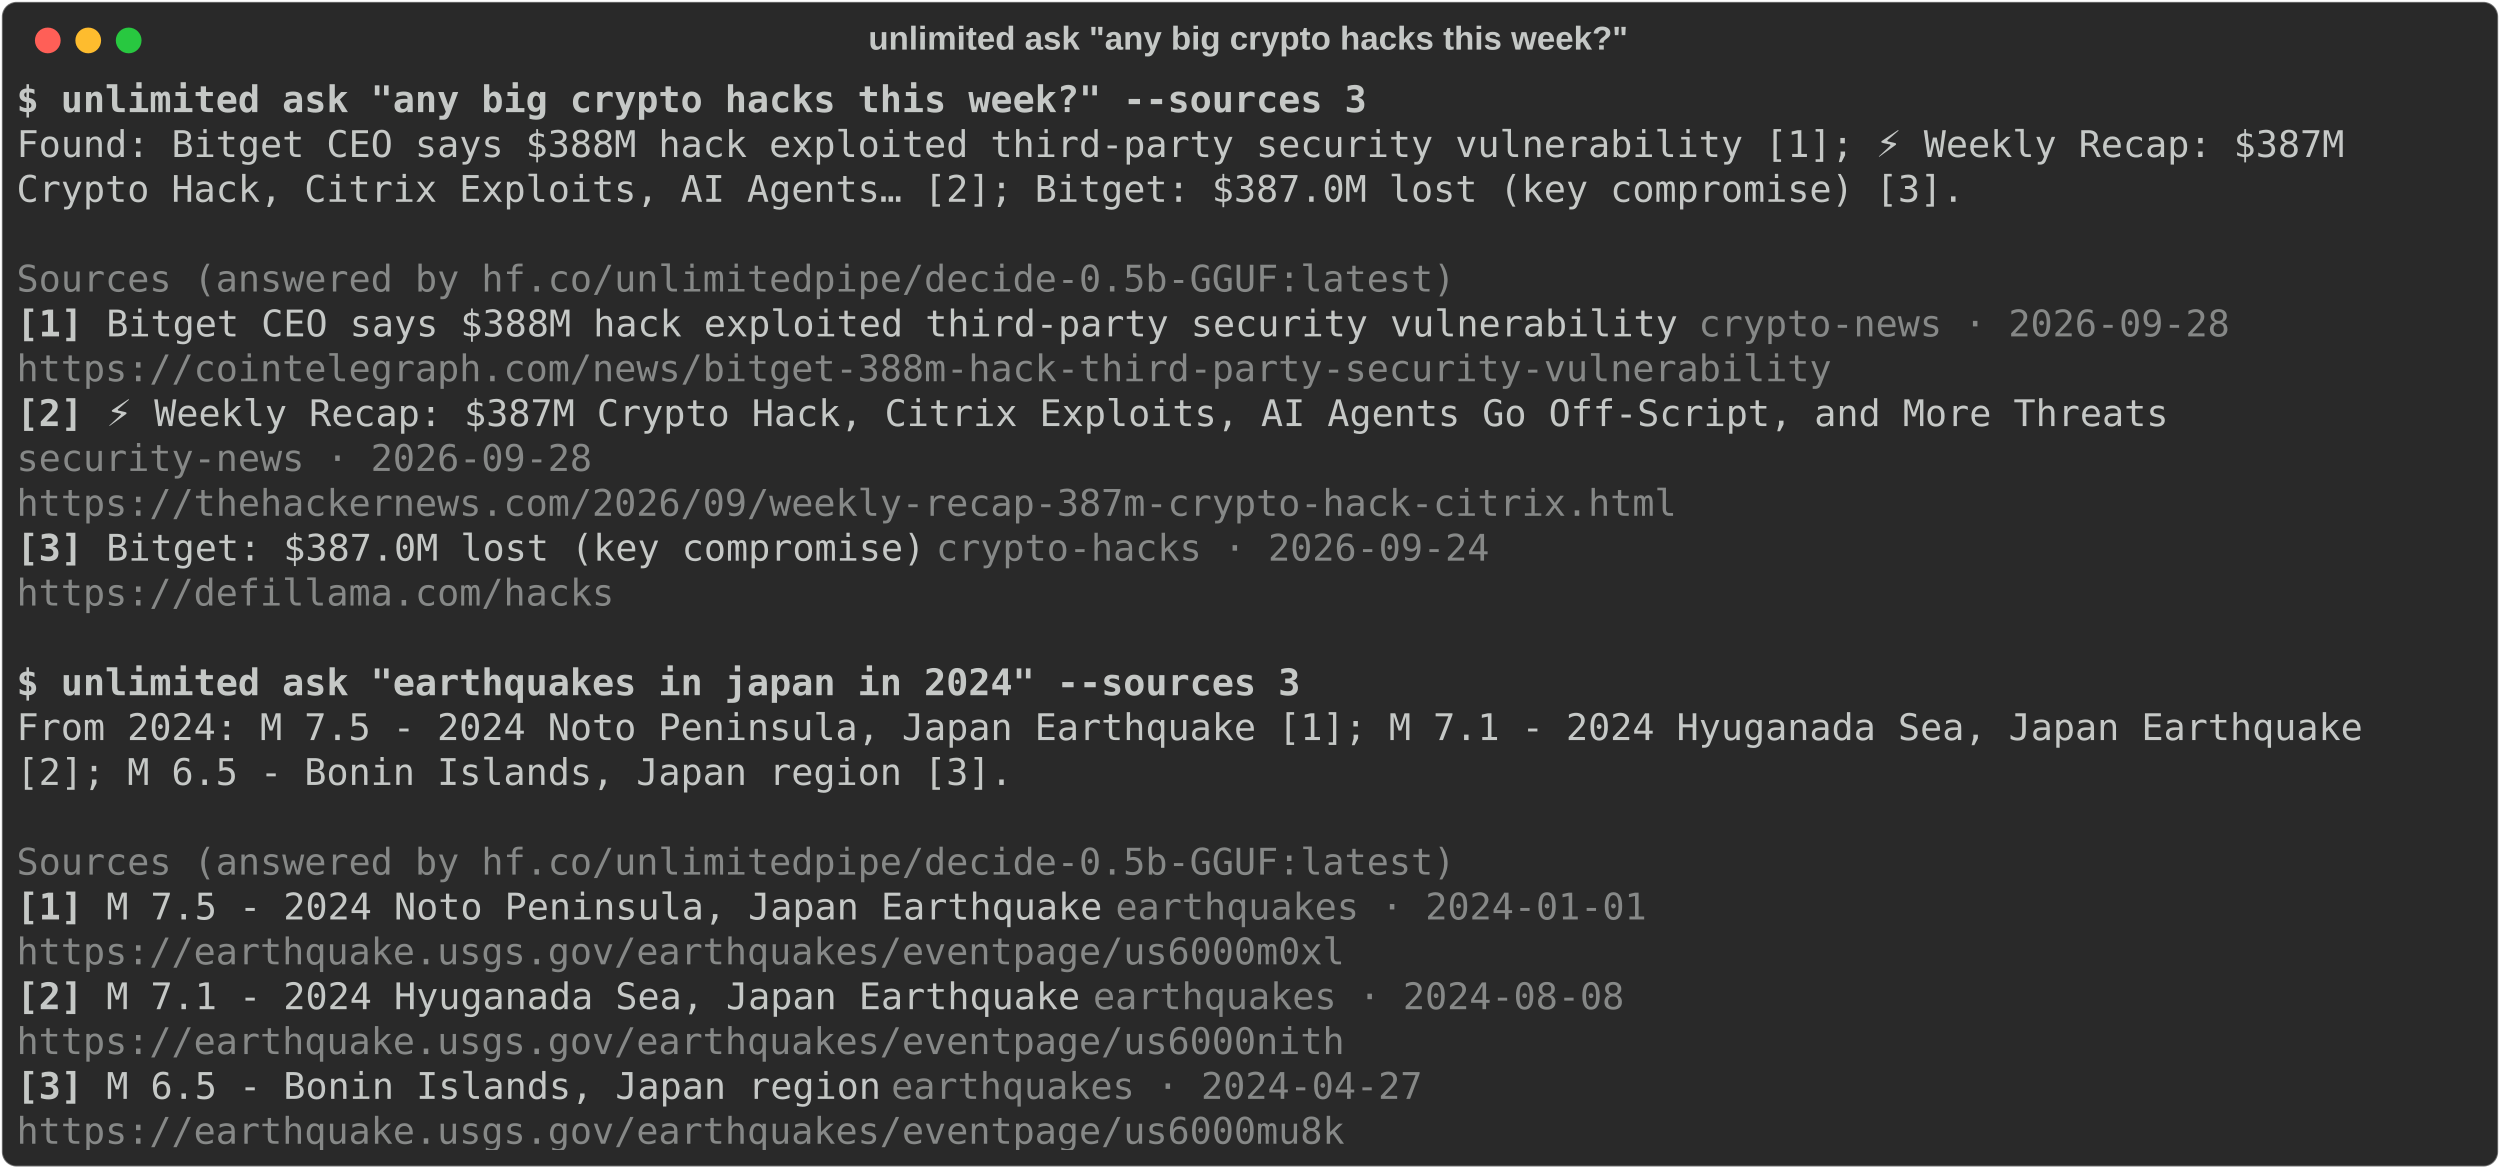
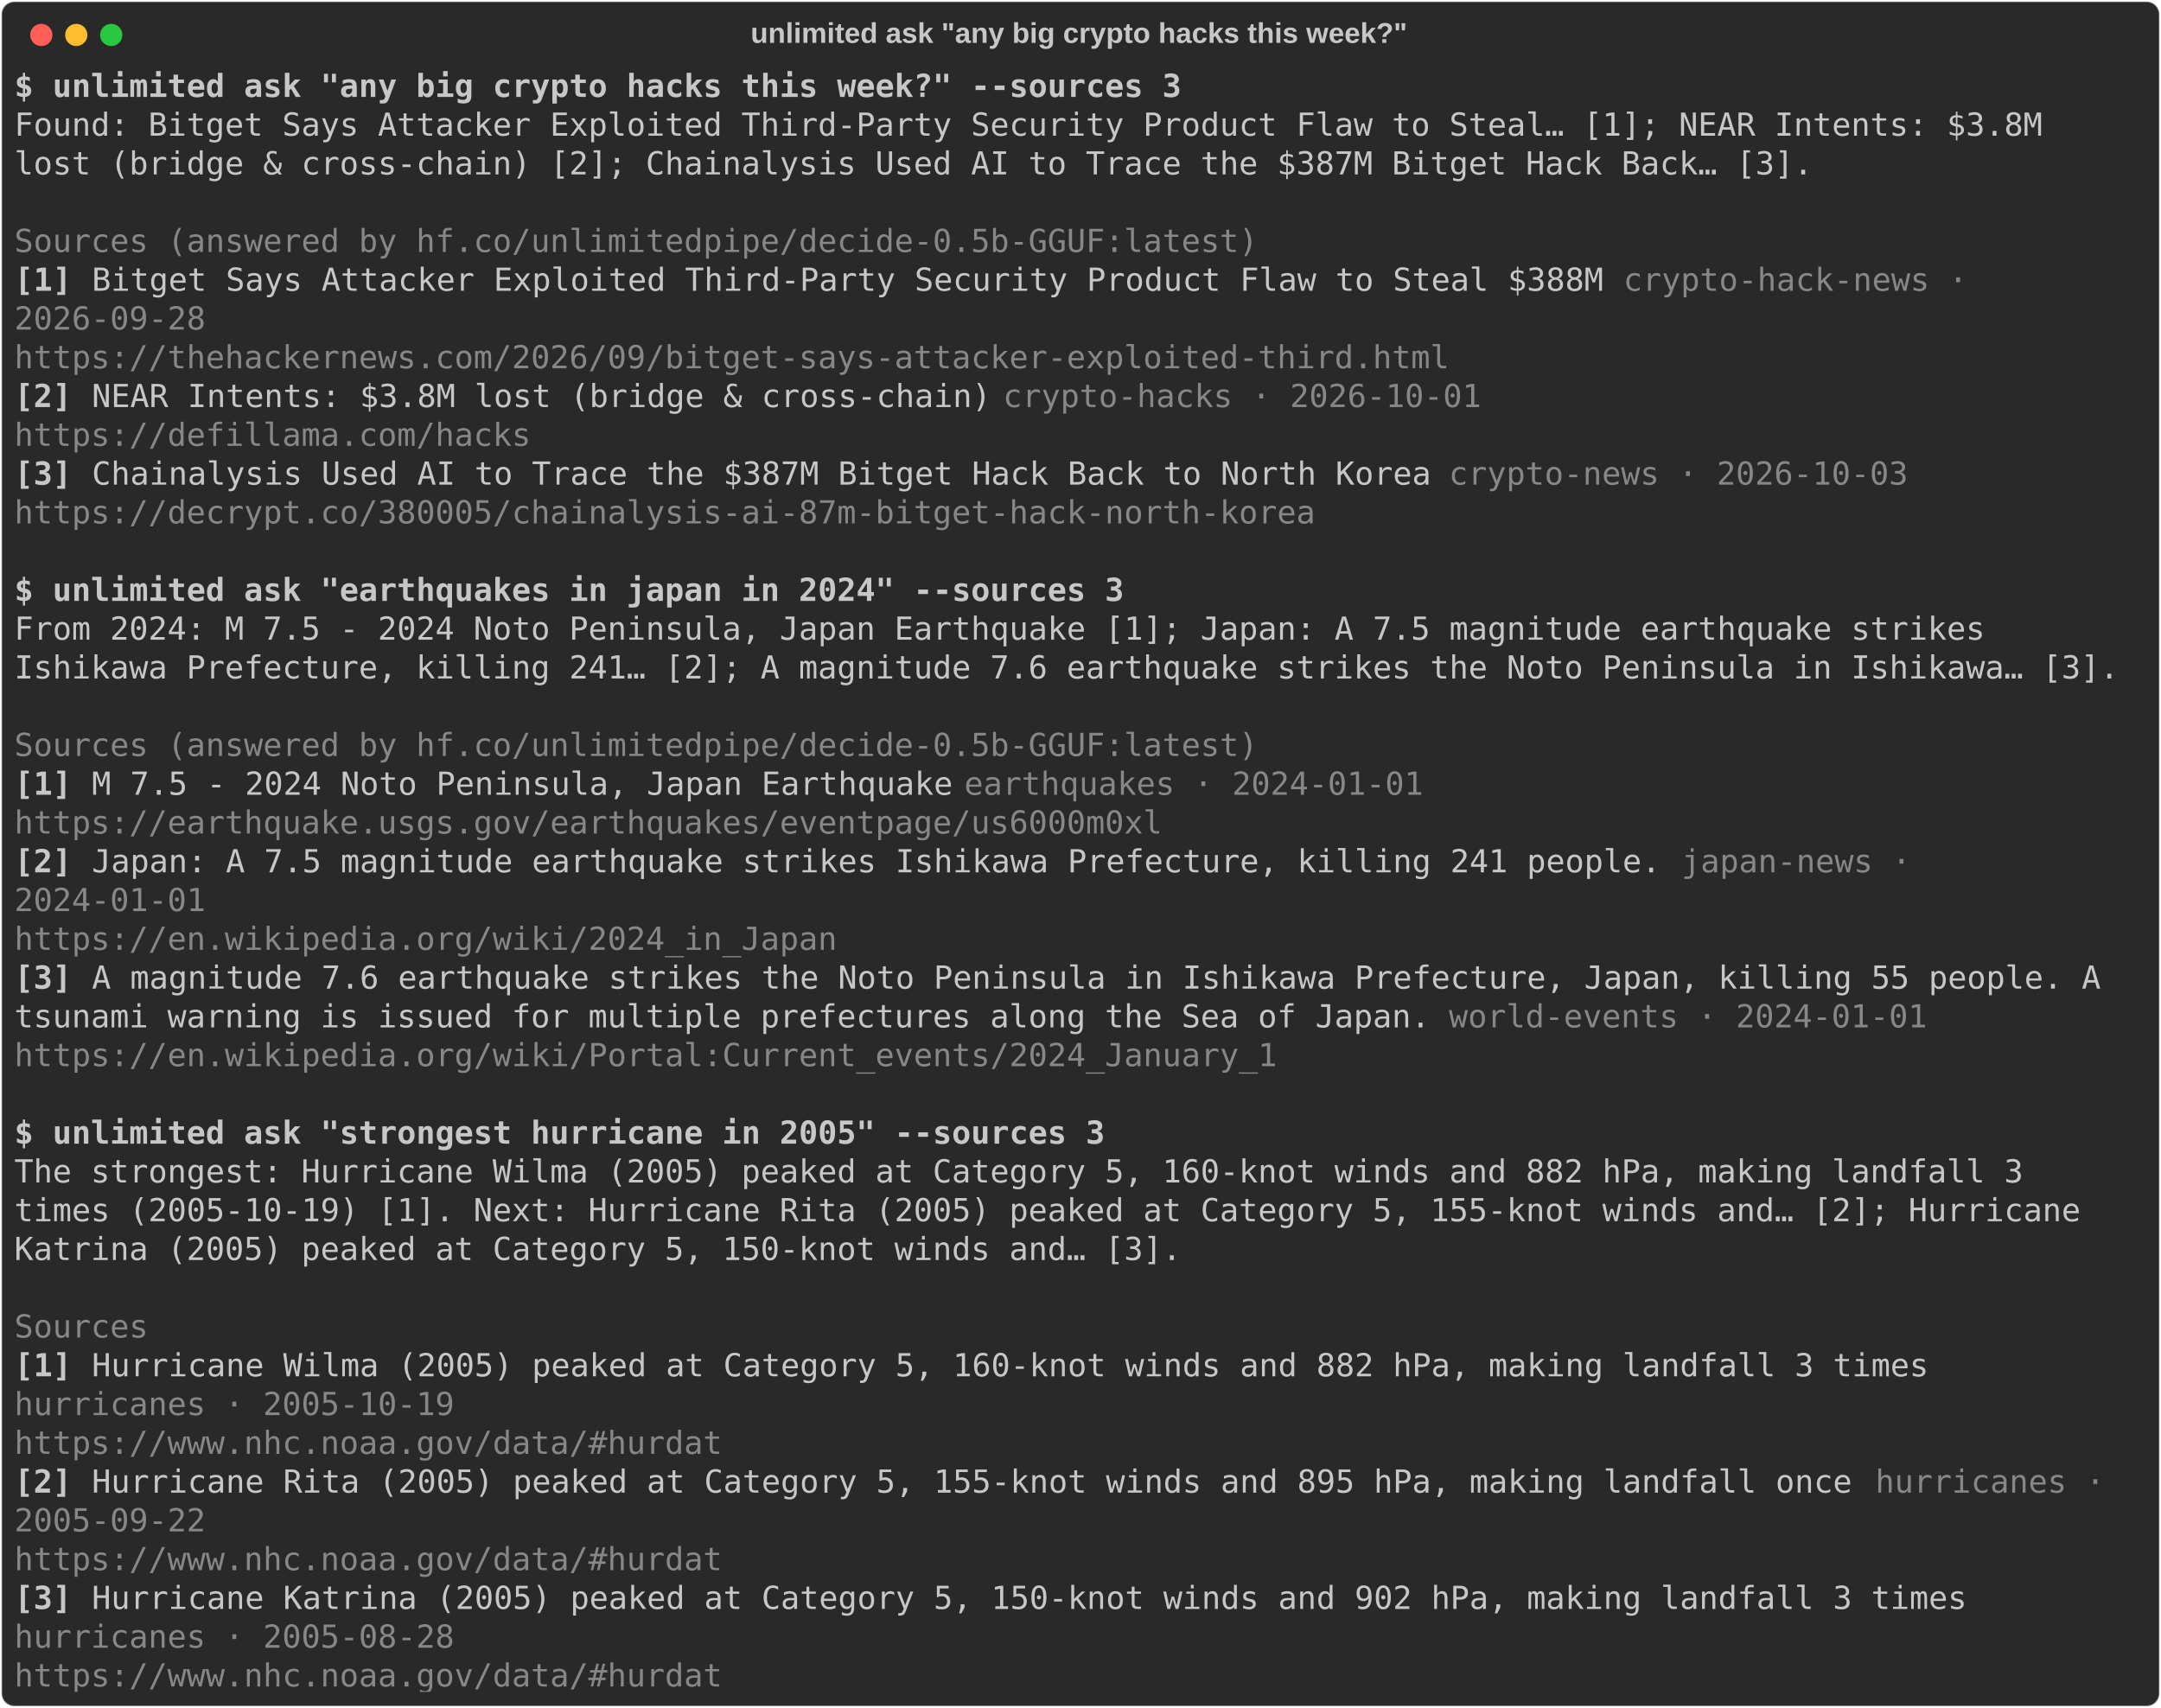
- <svg xmlns="http://www.w3.org/2000/svg" class="rich-terminal" viewBox="0 0 1360 635.6">
+ <svg xmlns="http://www.w3.org/2000/svg" class="rich-terminal" viewBox="0 0 1360 1074.8">
  <style>

    @font-face {
        font-family: "Fira Code";
        src: local("FiraCode-Regular"),
                url("https://cdnjs.cloudflare.com/ajax/libs/firacode/6.2.0/woff2/FiraCode-Regular.woff2") format("woff2"),
                url("https://cdnjs.cloudflare.com/ajax/libs/firacode/6.2.0/woff/FiraCode-Regular.woff") format("woff");
        font-style: normal;
        font-weight: 400;
    }
    @font-face {
        font-family: "Fira Code";
        src: local("FiraCode-Bold"),
                url("https://cdnjs.cloudflare.com/ajax/libs/firacode/6.2.0/woff2/FiraCode-Bold.woff2") format("woff2"),
                url("https://cdnjs.cloudflare.com/ajax/libs/firacode/6.2.0/woff/FiraCode-Bold.woff") format("woff");
        font-style: bold;
        font-weight: 700;
    }

-     .terminal-1763931982-matrix {
+     .terminal-3924086774-matrix {
        font-family: Fira Code, monospace;
        font-size: 20px;
        line-height: 24.4px;
        font-variant-east-asian: full-width;
    }

-     .terminal-1763931982-title {
+     .terminal-3924086774-title {
        font-size: 18px;
        font-weight: bold;
        font-family: arial;
    }

-     .terminal-1763931982-r1 { fill: #c5c8c6;font-weight: bold }
- .terminal-1763931982-r2 { fill: #c5c8c6 }
- .terminal-1763931982-r3 { fill: #868887 }
+     .terminal-3924086774-r1 { fill: #c5c8c6;font-weight: bold }
+ .terminal-3924086774-r2 { fill: #c5c8c6 }
+ .terminal-3924086774-r3 { fill: #868887 }
    </style>
  <defs>
-     <clipPath id="terminal-1763931982-clip-terminal">
-       <rect x="0" y="0" width="1341.0" height="584.6" />
-     </clipPath>
-     <clipPath id="terminal-1763931982-line-0">
+     <clipPath id="terminal-3924086774-clip-terminal">
+       <rect x="0" y="0" width="1341.0" height="1023.8" />
+     </clipPath>
+     <clipPath id="terminal-3924086774-line-0">
      <rect x="0" y="1.5" width="1342" height="24.65" />
    </clipPath>
-     <clipPath id="terminal-1763931982-line-1">
+     <clipPath id="terminal-3924086774-line-1">
      <rect x="0" y="25.9" width="1342" height="24.65" />
    </clipPath>
-     <clipPath id="terminal-1763931982-line-2">
+     <clipPath id="terminal-3924086774-line-2">
      <rect x="0" y="50.3" width="1342" height="24.65" />
    </clipPath>
-     <clipPath id="terminal-1763931982-line-3">
+     <clipPath id="terminal-3924086774-line-3">
      <rect x="0" y="74.7" width="1342" height="24.65" />
    </clipPath>
-     <clipPath id="terminal-1763931982-line-4">
+     <clipPath id="terminal-3924086774-line-4">
      <rect x="0" y="99.1" width="1342" height="24.65" />
    </clipPath>
-     <clipPath id="terminal-1763931982-line-5">
+     <clipPath id="terminal-3924086774-line-5">
      <rect x="0" y="123.5" width="1342" height="24.65" />
    </clipPath>
-     <clipPath id="terminal-1763931982-line-6">
+     <clipPath id="terminal-3924086774-line-6">
      <rect x="0" y="147.9" width="1342" height="24.65" />
    </clipPath>
-     <clipPath id="terminal-1763931982-line-7">
+     <clipPath id="terminal-3924086774-line-7">
      <rect x="0" y="172.3" width="1342" height="24.65" />
    </clipPath>
-     <clipPath id="terminal-1763931982-line-8">
+     <clipPath id="terminal-3924086774-line-8">
      <rect x="0" y="196.7" width="1342" height="24.65" />
    </clipPath>
-     <clipPath id="terminal-1763931982-line-9">
+     <clipPath id="terminal-3924086774-line-9">
      <rect x="0" y="221.1" width="1342" height="24.65" />
    </clipPath>
-     <clipPath id="terminal-1763931982-line-10">
+     <clipPath id="terminal-3924086774-line-10">
      <rect x="0" y="245.5" width="1342" height="24.65" />
    </clipPath>
-     <clipPath id="terminal-1763931982-line-11">
+     <clipPath id="terminal-3924086774-line-11">
      <rect x="0" y="269.9" width="1342" height="24.65" />
    </clipPath>
-     <clipPath id="terminal-1763931982-line-12">
+     <clipPath id="terminal-3924086774-line-12">
      <rect x="0" y="294.3" width="1342" height="24.65" />
    </clipPath>
-     <clipPath id="terminal-1763931982-line-13">
+     <clipPath id="terminal-3924086774-line-13">
      <rect x="0" y="318.7" width="1342" height="24.65" />
    </clipPath>
-     <clipPath id="terminal-1763931982-line-14">
+     <clipPath id="terminal-3924086774-line-14">
      <rect x="0" y="343.1" width="1342" height="24.65" />
    </clipPath>
-     <clipPath id="terminal-1763931982-line-15">
+     <clipPath id="terminal-3924086774-line-15">
      <rect x="0" y="367.5" width="1342" height="24.65" />
    </clipPath>
-     <clipPath id="terminal-1763931982-line-16">
+     <clipPath id="terminal-3924086774-line-16">
      <rect x="0" y="391.9" width="1342" height="24.65" />
    </clipPath>
-     <clipPath id="terminal-1763931982-line-17">
+     <clipPath id="terminal-3924086774-line-17">
      <rect x="0" y="416.3" width="1342" height="24.65" />
    </clipPath>
-     <clipPath id="terminal-1763931982-line-18">
+     <clipPath id="terminal-3924086774-line-18">
      <rect x="0" y="440.7" width="1342" height="24.65" />
    </clipPath>
-     <clipPath id="terminal-1763931982-line-19">
+     <clipPath id="terminal-3924086774-line-19">
      <rect x="0" y="465.1" width="1342" height="24.65" />
    </clipPath>
-     <clipPath id="terminal-1763931982-line-20">
+     <clipPath id="terminal-3924086774-line-20">
      <rect x="0" y="489.5" width="1342" height="24.65" />
    </clipPath>
-     <clipPath id="terminal-1763931982-line-21">
+     <clipPath id="terminal-3924086774-line-21">
      <rect x="0" y="513.9" width="1342" height="24.65" />
    </clipPath>
-     <clipPath id="terminal-1763931982-line-22">
+     <clipPath id="terminal-3924086774-line-22">
      <rect x="0" y="538.3" width="1342" height="24.65" />
    </clipPath>
+     <clipPath id="terminal-3924086774-line-23">
+       <rect x="0" y="562.7" width="1342" height="24.65" />
+     </clipPath>
+     <clipPath id="terminal-3924086774-line-24">
+       <rect x="0" y="587.1" width="1342" height="24.65" />
+     </clipPath>
+     <clipPath id="terminal-3924086774-line-25">
+       <rect x="0" y="611.5" width="1342" height="24.65" />
+     </clipPath>
+     <clipPath id="terminal-3924086774-line-26">
+       <rect x="0" y="635.9" width="1342" height="24.65" />
+     </clipPath>
+     <clipPath id="terminal-3924086774-line-27">
+       <rect x="0" y="660.3" width="1342" height="24.65" />
+     </clipPath>
+     <clipPath id="terminal-3924086774-line-28">
+       <rect x="0" y="684.7" width="1342" height="24.65" />
+     </clipPath>
+     <clipPath id="terminal-3924086774-line-29">
+       <rect x="0" y="709.1" width="1342" height="24.65" />
+     </clipPath>
+     <clipPath id="terminal-3924086774-line-30">
+       <rect x="0" y="733.5" width="1342" height="24.65" />
+     </clipPath>
+     <clipPath id="terminal-3924086774-line-31">
+       <rect x="0" y="757.9" width="1342" height="24.65" />
+     </clipPath>
+     <clipPath id="terminal-3924086774-line-32">
+       <rect x="0" y="782.3" width="1342" height="24.65" />
+     </clipPath>
+     <clipPath id="terminal-3924086774-line-33">
+       <rect x="0" y="806.7" width="1342" height="24.65" />
+     </clipPath>
+     <clipPath id="terminal-3924086774-line-34">
+       <rect x="0" y="831.1" width="1342" height="24.65" />
+     </clipPath>
+     <clipPath id="terminal-3924086774-line-35">
+       <rect x="0" y="855.5" width="1342" height="24.65" />
+     </clipPath>
+     <clipPath id="terminal-3924086774-line-36">
+       <rect x="0" y="879.9" width="1342" height="24.65" />
+     </clipPath>
+     <clipPath id="terminal-3924086774-line-37">
+       <rect x="0" y="904.3" width="1342" height="24.65" />
+     </clipPath>
+     <clipPath id="terminal-3924086774-line-38">
+       <rect x="0" y="928.7" width="1342" height="24.65" />
+     </clipPath>
+     <clipPath id="terminal-3924086774-line-39">
+       <rect x="0" y="953.1" width="1342" height="24.65" />
+     </clipPath>
+     <clipPath id="terminal-3924086774-line-40">
+       <rect x="0" y="977.5" width="1342" height="24.65" />
+     </clipPath>
  </defs>
-   <rect fill="#292929" stroke="rgba(255,255,255,0.35)" stroke-width="1" x="1" y="1" width="1358" height="633.6" rx="8" />
-   <text class="terminal-1763931982-title" fill="#c5c8c6" text-anchor="middle" x="679" y="27">unlimited ask "any big crypto hacks this week?"</text>
+   <rect fill="#292929" stroke="rgba(255,255,255,0.35)" stroke-width="1" x="1" y="1" width="1358" height="1072.8" rx="8" />
+   <text class="terminal-3924086774-title" fill="#c5c8c6" text-anchor="middle" x="679" y="27">unlimited ask "any big crypto hacks this week?"</text>
  <g transform="translate(26,22)">
    <circle cx="0" cy="0" r="7" fill="#ff5f57" />
    <circle cx="22" cy="0" r="7" fill="#febc2e" />
    <circle cx="44" cy="0" r="7" fill="#28c840" />
  </g>
-   <g transform="translate(9, 41)" clip-path="url(#terminal-1763931982-clip-terminal)">
-     <g class="terminal-1763931982-matrix">
-       <text class="terminal-1763931982-r1" x="0" y="20" textLength="744.2" clip-path="url(#terminal-1763931982-line-0)">$ unlimited ask "any big crypto hacks this week?" --sources 3</text>
-       <text class="terminal-1763931982-r2" x="1342" y="20" textLength="12.2" clip-path="url(#terminal-1763931982-line-0)">
- </text>
-       <text class="terminal-1763931982-r2" x="0" y="44.4" textLength="1293.2" clip-path="url(#terminal-1763931982-line-1)">Found: Bitget CEO says $388M hack exploited third-party security vulnerability [1]; ⚡ Weekly Recap: $387M </text>
-       <text class="terminal-1763931982-r2" x="1342" y="44.4" textLength="12.2" clip-path="url(#terminal-1763931982-line-1)">
- </text>
-       <text class="terminal-1763931982-r2" x="0" y="68.8" textLength="1073.6" clip-path="url(#terminal-1763931982-line-2)">Crypto Hack, Citrix Exploits, AI Agents… [2]; Bitget: $387.0M lost (key compromise) [3].</text>
-       <text class="terminal-1763931982-r2" x="1342" y="68.8" textLength="12.2" clip-path="url(#terminal-1763931982-line-2)">
- </text>
-       <text class="terminal-1763931982-r2" x="1342" y="93.2" textLength="12.2" clip-path="url(#terminal-1763931982-line-3)">
- </text>
-       <text class="terminal-1763931982-r3" x="0" y="117.6" textLength="793" clip-path="url(#terminal-1763931982-line-4)">Sources (answered by hf.co/unlimitedpipe/decide-0.5b-GGUF:latest)</text>
-       <text class="terminal-1763931982-r2" x="1342" y="117.6" textLength="12.2" clip-path="url(#terminal-1763931982-line-4)">
- </text>
-       <text class="terminal-1763931982-r1" x="0" y="142" textLength="48.8" clip-path="url(#terminal-1763931982-line-5)">[1] </text>
-       <text class="terminal-1763931982-r2" x="48.8" y="142" textLength="866.2" clip-path="url(#terminal-1763931982-line-5)">Bitget CEO says $388M hack exploited third-party security vulnerability</text>
-       <text class="terminal-1763931982-r3" x="915" y="142" textLength="317.2" clip-path="url(#terminal-1763931982-line-5)">  crypto-news · 2026-09-28</text>
-       <text class="terminal-1763931982-r2" x="1342" y="142" textLength="12.2" clip-path="url(#terminal-1763931982-line-5)">
- </text>
-       <text class="terminal-1763931982-r3" x="0" y="166.4" textLength="1049.2" clip-path="url(#terminal-1763931982-line-6)">    https://cointelegraph.com/news/bitget-388m-hack-third-party-security-vulnerability</text>
-       <text class="terminal-1763931982-r2" x="1342" y="166.4" textLength="12.2" clip-path="url(#terminal-1763931982-line-6)">
- </text>
-       <text class="terminal-1763931982-r1" x="0" y="190.8" textLength="48.8" clip-path="url(#terminal-1763931982-line-7)">[2] </text>
-       <text class="terminal-1763931982-r2" x="48.8" y="190.8" textLength="1134.6" clip-path="url(#terminal-1763931982-line-7)">⚡ Weekly Recap: $387M Crypto Hack, Citrix Exploits, AI Agents Go Off-Script, and More Threats</text>
-       <text class="terminal-1763931982-r2" x="1342" y="190.8" textLength="12.2" clip-path="url(#terminal-1763931982-line-7)">
- </text>
-       <text class="terminal-1763931982-r3" x="0" y="215.2" textLength="317.2" clip-path="url(#terminal-1763931982-line-8)">security-news · 2026-09-28</text>
-       <text class="terminal-1763931982-r2" x="1342" y="215.2" textLength="12.2" clip-path="url(#terminal-1763931982-line-8)">
- </text>
-       <text class="terminal-1763931982-r3" x="0" y="239.6" textLength="963.8" clip-path="url(#terminal-1763931982-line-9)">    https://thehackernews.com/2026/09/weekly-recap-387m-crypto-hack-citrix.html</text>
-       <text class="terminal-1763931982-r2" x="1342" y="239.6" textLength="12.2" clip-path="url(#terminal-1763931982-line-9)">
- </text>
-       <text class="terminal-1763931982-r1" x="0" y="264" textLength="48.8" clip-path="url(#terminal-1763931982-line-10)">[3] </text>
-       <text class="terminal-1763931982-r2" x="48.8" y="264" textLength="451.4" clip-path="url(#terminal-1763931982-line-10)">Bitget: $387.0M lost (key compromise)</text>
-       <text class="terminal-1763931982-r3" x="500.2" y="264" textLength="329.4" clip-path="url(#terminal-1763931982-line-10)">  crypto-hacks · 2026-09-24</text>
-       <text class="terminal-1763931982-r2" x="1342" y="264" textLength="12.2" clip-path="url(#terminal-1763931982-line-10)">
- </text>
-       <text class="terminal-1763931982-r3" x="0" y="288.4" textLength="378.2" clip-path="url(#terminal-1763931982-line-11)">    https://defillama.com/hacks</text>
-       <text class="terminal-1763931982-r2" x="1342" y="288.4" textLength="12.2" clip-path="url(#terminal-1763931982-line-11)">
- </text>
-       <text class="terminal-1763931982-r2" x="1342" y="312.8" textLength="12.2" clip-path="url(#terminal-1763931982-line-12)">
- </text>
-       <text class="terminal-1763931982-r1" x="0" y="337.2" textLength="707.6" clip-path="url(#terminal-1763931982-line-13)">$ unlimited ask "earthquakes in japan in 2024" --sources 3</text>
-       <text class="terminal-1763931982-r2" x="1342" y="337.2" textLength="12.2" clip-path="url(#terminal-1763931982-line-13)">
- </text>
-       <text class="terminal-1763931982-r2" x="0" y="361.6" textLength="1305.4" clip-path="url(#terminal-1763931982-line-14)">From 2024: M 7.5 - 2024 Noto Peninsula, Japan Earthquake [1]; M 7.1 - 2024 Hyuganada Sea, Japan Earthquake </text>
-       <text class="terminal-1763931982-r2" x="1342" y="361.6" textLength="12.2" clip-path="url(#terminal-1763931982-line-14)">
- </text>
-       <text class="terminal-1763931982-r2" x="0" y="386" textLength="549" clip-path="url(#terminal-1763931982-line-15)">[2]; M 6.5 - Bonin Islands, Japan region [3].</text>
-       <text class="terminal-1763931982-r2" x="1342" y="386" textLength="12.2" clip-path="url(#terminal-1763931982-line-15)">
- </text>
-       <text class="terminal-1763931982-r2" x="1342" y="410.4" textLength="12.2" clip-path="url(#terminal-1763931982-line-16)">
- </text>
-       <text class="terminal-1763931982-r3" x="0" y="434.8" textLength="793" clip-path="url(#terminal-1763931982-line-17)">Sources (answered by hf.co/unlimitedpipe/decide-0.5b-GGUF:latest)</text>
-       <text class="terminal-1763931982-r2" x="1342" y="434.8" textLength="12.2" clip-path="url(#terminal-1763931982-line-17)">
- </text>
-       <text class="terminal-1763931982-r1" x="0" y="459.2" textLength="48.8" clip-path="url(#terminal-1763931982-line-18)">[1] </text>
-       <text class="terminal-1763931982-r2" x="48.8" y="459.2" textLength="549" clip-path="url(#terminal-1763931982-line-18)">M 7.5 - 2024 Noto Peninsula, Japan Earthquake</text>
-       <text class="terminal-1763931982-r3" x="597.8" y="459.2" textLength="317.2" clip-path="url(#terminal-1763931982-line-18)">  earthquakes · 2024-01-01</text>
-       <text class="terminal-1763931982-r2" x="1342" y="459.2" textLength="12.2" clip-path="url(#terminal-1763931982-line-18)">
- </text>
-       <text class="terminal-1763931982-r3" x="0" y="483.6" textLength="780.8" clip-path="url(#terminal-1763931982-line-19)">    https://earthquake.usgs.gov/earthquakes/eventpage/us6000m0xl</text>
-       <text class="terminal-1763931982-r2" x="1342" y="483.6" textLength="12.2" clip-path="url(#terminal-1763931982-line-19)">
- </text>
-       <text class="terminal-1763931982-r1" x="0" y="508" textLength="48.8" clip-path="url(#terminal-1763931982-line-20)">[2] </text>
-       <text class="terminal-1763931982-r2" x="48.8" y="508" textLength="536.8" clip-path="url(#terminal-1763931982-line-20)">M 7.1 - 2024 Hyuganada Sea, Japan Earthquake</text>
-       <text class="terminal-1763931982-r3" x="585.6" y="508" textLength="317.2" clip-path="url(#terminal-1763931982-line-20)">  earthquakes · 2024-08-08</text>
-       <text class="terminal-1763931982-r2" x="1342" y="508" textLength="12.2" clip-path="url(#terminal-1763931982-line-20)">
- </text>
-       <text class="terminal-1763931982-r3" x="0" y="532.4" textLength="780.8" clip-path="url(#terminal-1763931982-line-21)">    https://earthquake.usgs.gov/earthquakes/eventpage/us6000nith</text>
-       <text class="terminal-1763931982-r2" x="1342" y="532.4" textLength="12.2" clip-path="url(#terminal-1763931982-line-21)">
- </text>
-       <text class="terminal-1763931982-r1" x="0" y="556.8" textLength="48.8" clip-path="url(#terminal-1763931982-line-22)">[3] </text>
-       <text class="terminal-1763931982-r2" x="48.8" y="556.8" textLength="427" clip-path="url(#terminal-1763931982-line-22)">M 6.5 - Bonin Islands, Japan region</text>
-       <text class="terminal-1763931982-r3" x="475.8" y="556.8" textLength="317.2" clip-path="url(#terminal-1763931982-line-22)">  earthquakes · 2024-04-27</text>
-       <text class="terminal-1763931982-r2" x="1342" y="556.8" textLength="12.2" clip-path="url(#terminal-1763931982-line-22)">
- </text>
-       <text class="terminal-1763931982-r3" x="0" y="581.2" textLength="780.8" clip-path="url(#terminal-1763931982-line-23)">    https://earthquake.usgs.gov/earthquakes/eventpage/us6000mu8k</text>
-       <text class="terminal-1763931982-r2" x="1342" y="581.2" textLength="12.2" clip-path="url(#terminal-1763931982-line-23)">
+   <g transform="translate(9, 41)" clip-path="url(#terminal-3924086774-clip-terminal)">
+     <g class="terminal-3924086774-matrix">
+       <text class="terminal-3924086774-r1" x="0" y="20" textLength="744.2" clip-path="url(#terminal-3924086774-line-0)">$ unlimited ask "any big crypto hacks this week?" --sources 3</text>
+       <text class="terminal-3924086774-r2" x="1342" y="20" textLength="12.2" clip-path="url(#terminal-3924086774-line-0)">
+ </text>
+       <text class="terminal-3924086774-r2" x="0" y="44.4" textLength="1305.4" clip-path="url(#terminal-3924086774-line-1)">Found: Bitget Says Attacker Exploited Third-Party Security Product Flaw to Steal… [1]; NEAR Intents: $3.8M </text>
+       <text class="terminal-3924086774-r2" x="1342" y="44.4" textLength="12.2" clip-path="url(#terminal-3924086774-line-1)">
+ </text>
+       <text class="terminal-3924086774-r2" x="0" y="68.8" textLength="1146.8" clip-path="url(#terminal-3924086774-line-2)">lost (bridge &amp; cross-chain) [2]; Chainalysis Used AI to Trace the $387M Bitget Hack Back… [3].</text>
+       <text class="terminal-3924086774-r2" x="1342" y="68.8" textLength="12.2" clip-path="url(#terminal-3924086774-line-2)">
+ </text>
+       <text class="terminal-3924086774-r2" x="1342" y="93.2" textLength="12.2" clip-path="url(#terminal-3924086774-line-3)">
+ </text>
+       <text class="terminal-3924086774-r3" x="0" y="117.6" textLength="793" clip-path="url(#terminal-3924086774-line-4)">Sources (answered by hf.co/unlimitedpipe/decide-0.5b-GGUF:latest)</text>
+       <text class="terminal-3924086774-r2" x="1342" y="117.6" textLength="12.2" clip-path="url(#terminal-3924086774-line-4)">
+ </text>
+       <text class="terminal-3924086774-r1" x="0" y="142" textLength="48.8" clip-path="url(#terminal-3924086774-line-5)">[1] </text>
+       <text class="terminal-3924086774-r2" x="48.8" y="142" textLength="963.8" clip-path="url(#terminal-3924086774-line-5)">Bitget Says Attacker Exploited Third-Party Security Product Flaw to Steal $388M</text>
+       <text class="terminal-3924086774-r3" x="1012.6" y="142" textLength="256.2" clip-path="url(#terminal-3924086774-line-5)">  crypto-hack-news · </text>
+       <text class="terminal-3924086774-r2" x="1342" y="142" textLength="12.2" clip-path="url(#terminal-3924086774-line-5)">
+ </text>
+       <text class="terminal-3924086774-r3" x="0" y="166.4" textLength="122" clip-path="url(#terminal-3924086774-line-6)">2026-09-28</text>
+       <text class="terminal-3924086774-r2" x="1342" y="166.4" textLength="12.2" clip-path="url(#terminal-3924086774-line-6)">
+ </text>
+       <text class="terminal-3924086774-r3" x="0" y="190.8" textLength="963.8" clip-path="url(#terminal-3924086774-line-7)">    https://thehackernews.com/2026/09/bitget-says-attacker-exploited-third.html</text>
+       <text class="terminal-3924086774-r2" x="1342" y="190.8" textLength="12.2" clip-path="url(#terminal-3924086774-line-7)">
+ </text>
+       <text class="terminal-3924086774-r1" x="0" y="215.2" textLength="48.8" clip-path="url(#terminal-3924086774-line-8)">[2] </text>
+       <text class="terminal-3924086774-r2" x="48.8" y="215.2" textLength="573.4" clip-path="url(#terminal-3924086774-line-8)">NEAR Intents: $3.8M lost (bridge &amp; cross-chain)</text>
+       <text class="terminal-3924086774-r3" x="622.2" y="215.2" textLength="329.4" clip-path="url(#terminal-3924086774-line-8)">  crypto-hacks · 2026-10-01</text>
+       <text class="terminal-3924086774-r2" x="1342" y="215.2" textLength="12.2" clip-path="url(#terminal-3924086774-line-8)">
+ </text>
+       <text class="terminal-3924086774-r3" x="0" y="239.6" textLength="378.2" clip-path="url(#terminal-3924086774-line-9)">    https://defillama.com/hacks</text>
+       <text class="terminal-3924086774-r2" x="1342" y="239.6" textLength="12.2" clip-path="url(#terminal-3924086774-line-9)">
+ </text>
+       <text class="terminal-3924086774-r1" x="0" y="264" textLength="48.8" clip-path="url(#terminal-3924086774-line-10)">[3] </text>
+       <text class="terminal-3924086774-r2" x="48.8" y="264" textLength="854" clip-path="url(#terminal-3924086774-line-10)">Chainalysis Used AI to Trace the $387M Bitget Hack Back to North Korea</text>
+       <text class="terminal-3924086774-r3" x="902.8" y="264" textLength="317.2" clip-path="url(#terminal-3924086774-line-10)">  crypto-news · 2026-10-03</text>
+       <text class="terminal-3924086774-r2" x="1342" y="264" textLength="12.2" clip-path="url(#terminal-3924086774-line-10)">
+ </text>
+       <text class="terminal-3924086774-r3" x="0" y="288.4" textLength="878.4" clip-path="url(#terminal-3924086774-line-11)">    https://decrypt.co/380005/chainalysis-ai-87m-bitget-hack-north-korea</text>
+       <text class="terminal-3924086774-r2" x="1342" y="288.4" textLength="12.2" clip-path="url(#terminal-3924086774-line-11)">
+ </text>
+       <text class="terminal-3924086774-r2" x="1342" y="312.8" textLength="12.2" clip-path="url(#terminal-3924086774-line-12)">
+ </text>
+       <text class="terminal-3924086774-r1" x="0" y="337.2" textLength="707.6" clip-path="url(#terminal-3924086774-line-13)">$ unlimited ask "earthquakes in japan in 2024" --sources 3</text>
+       <text class="terminal-3924086774-r2" x="1342" y="337.2" textLength="12.2" clip-path="url(#terminal-3924086774-line-13)">
+ </text>
+       <text class="terminal-3924086774-r2" x="0" y="361.6" textLength="1268.8" clip-path="url(#terminal-3924086774-line-14)">From 2024: M 7.5 - 2024 Noto Peninsula, Japan Earthquake [1]; Japan: A 7.5 magnitude earthquake strikes </text>
+       <text class="terminal-3924086774-r2" x="1342" y="361.6" textLength="12.2" clip-path="url(#terminal-3924086774-line-14)">
+ </text>
+       <text class="terminal-3924086774-r2" x="0" y="386" textLength="1342" clip-path="url(#terminal-3924086774-line-15)">Ishikawa Prefecture, killing 241… [2]; A magnitude 7.6 earthquake strikes the Noto Peninsula in Ishikawa… [3].</text>
+       <text class="terminal-3924086774-r2" x="1342" y="386" textLength="12.2" clip-path="url(#terminal-3924086774-line-15)">
+ </text>
+       <text class="terminal-3924086774-r2" x="1342" y="410.4" textLength="12.2" clip-path="url(#terminal-3924086774-line-16)">
+ </text>
+       <text class="terminal-3924086774-r3" x="0" y="434.8" textLength="793" clip-path="url(#terminal-3924086774-line-17)">Sources (answered by hf.co/unlimitedpipe/decide-0.5b-GGUF:latest)</text>
+       <text class="terminal-3924086774-r2" x="1342" y="434.8" textLength="12.2" clip-path="url(#terminal-3924086774-line-17)">
+ </text>
+       <text class="terminal-3924086774-r1" x="0" y="459.2" textLength="48.8" clip-path="url(#terminal-3924086774-line-18)">[1] </text>
+       <text class="terminal-3924086774-r2" x="48.8" y="459.2" textLength="549" clip-path="url(#terminal-3924086774-line-18)">M 7.5 - 2024 Noto Peninsula, Japan Earthquake</text>
+       <text class="terminal-3924086774-r3" x="597.8" y="459.2" textLength="317.2" clip-path="url(#terminal-3924086774-line-18)">  earthquakes · 2024-01-01</text>
+       <text class="terminal-3924086774-r2" x="1342" y="459.2" textLength="12.2" clip-path="url(#terminal-3924086774-line-18)">
+ </text>
+       <text class="terminal-3924086774-r3" x="0" y="483.6" textLength="780.8" clip-path="url(#terminal-3924086774-line-19)">    https://earthquake.usgs.gov/earthquakes/eventpage/us6000m0xl</text>
+       <text class="terminal-3924086774-r2" x="1342" y="483.6" textLength="12.2" clip-path="url(#terminal-3924086774-line-19)">
+ </text>
+       <text class="terminal-3924086774-r1" x="0" y="508" textLength="48.8" clip-path="url(#terminal-3924086774-line-20)">[2] </text>
+       <text class="terminal-3924086774-r2" x="48.8" y="508" textLength="1000.4" clip-path="url(#terminal-3924086774-line-20)">Japan: A 7.5 magnitude earthquake strikes Ishikawa Prefecture, killing 241 people.</text>
+       <text class="terminal-3924086774-r3" x="1049.2" y="508" textLength="183" clip-path="url(#terminal-3924086774-line-20)">  japan-news · </text>
+       <text class="terminal-3924086774-r2" x="1342" y="508" textLength="12.2" clip-path="url(#terminal-3924086774-line-20)">
+ </text>
+       <text class="terminal-3924086774-r3" x="0" y="532.4" textLength="122" clip-path="url(#terminal-3924086774-line-21)">2024-01-01</text>
+       <text class="terminal-3924086774-r2" x="1342" y="532.4" textLength="12.2" clip-path="url(#terminal-3924086774-line-21)">
+ </text>
+       <text class="terminal-3924086774-r3" x="0" y="556.8" textLength="573.4" clip-path="url(#terminal-3924086774-line-22)">    https://en.wikipedia.org/wiki/2024_in_Japan</text>
+       <text class="terminal-3924086774-r2" x="1342" y="556.8" textLength="12.2" clip-path="url(#terminal-3924086774-line-22)">
+ </text>
+       <text class="terminal-3924086774-r1" x="0" y="581.2" textLength="48.8" clip-path="url(#terminal-3924086774-line-23)">[3] </text>
+       <text class="terminal-3924086774-r2" x="48.8" y="581.2" textLength="1293.2" clip-path="url(#terminal-3924086774-line-23)">A magnitude 7.6 earthquake strikes the Noto Peninsula in Ishikawa Prefecture, Japan, killing 55 people. A </text>
+       <text class="terminal-3924086774-r2" x="1342" y="581.2" textLength="12.2" clip-path="url(#terminal-3924086774-line-23)">
+ </text>
+       <text class="terminal-3924086774-r2" x="0" y="605.6" textLength="902.8" clip-path="url(#terminal-3924086774-line-24)">tsunami warning is issued for multiple prefectures along the Sea of Japan.</text>
+       <text class="terminal-3924086774-r3" x="902.8" y="605.6" textLength="329.4" clip-path="url(#terminal-3924086774-line-24)">  world-events · 2024-01-01</text>
+       <text class="terminal-3924086774-r2" x="1342" y="605.6" textLength="12.2" clip-path="url(#terminal-3924086774-line-24)">
+ </text>
+       <text class="terminal-3924086774-r3" x="0" y="630" textLength="854" clip-path="url(#terminal-3924086774-line-25)">    https://en.wikipedia.org/wiki/Portal:Current_events/2024_January_1</text>
+       <text class="terminal-3924086774-r2" x="1342" y="630" textLength="12.2" clip-path="url(#terminal-3924086774-line-25)">
+ </text>
+       <text class="terminal-3924086774-r2" x="1342" y="654.4" textLength="12.2" clip-path="url(#terminal-3924086774-line-26)">
+ </text>
+       <text class="terminal-3924086774-r1" x="0" y="678.8" textLength="695.4" clip-path="url(#terminal-3924086774-line-27)">$ unlimited ask "strongest hurricane in 2005" --sources 3</text>
+       <text class="terminal-3924086774-r2" x="1342" y="678.8" textLength="12.2" clip-path="url(#terminal-3924086774-line-27)">
+ </text>
+       <text class="terminal-3924086774-r2" x="0" y="703.2" textLength="1293.2" clip-path="url(#terminal-3924086774-line-28)">The strongest: Hurricane Wilma (2005) peaked at Category 5, 160-knot winds and 882 hPa, making landfall 3 </text>
+       <text class="terminal-3924086774-r2" x="1342" y="703.2" textLength="12.2" clip-path="url(#terminal-3924086774-line-28)">
+ </text>
+       <text class="terminal-3924086774-r2" x="0" y="727.6" textLength="1329.8" clip-path="url(#terminal-3924086774-line-29)">times (2005-10-19) [1]. Next: Hurricane Rita (2005) peaked at Category 5, 155-knot winds and… [2]; Hurricane </text>
+       <text class="terminal-3924086774-r2" x="1342" y="727.6" textLength="12.2" clip-path="url(#terminal-3924086774-line-29)">
+ </text>
+       <text class="terminal-3924086774-r2" x="0" y="752" textLength="744.2" clip-path="url(#terminal-3924086774-line-30)">Katrina (2005) peaked at Category 5, 150-knot winds and… [3].</text>
+       <text class="terminal-3924086774-r2" x="1342" y="752" textLength="12.2" clip-path="url(#terminal-3924086774-line-30)">
+ </text>
+       <text class="terminal-3924086774-r2" x="1342" y="776.4" textLength="12.2" clip-path="url(#terminal-3924086774-line-31)">
+ </text>
+       <text class="terminal-3924086774-r3" x="0" y="800.8" textLength="85.4" clip-path="url(#terminal-3924086774-line-32)">Sources</text>
+       <text class="terminal-3924086774-r2" x="1342" y="800.8" textLength="12.2" clip-path="url(#terminal-3924086774-line-32)">
+ </text>
+       <text class="terminal-3924086774-r1" x="0" y="825.2" textLength="48.8" clip-path="url(#terminal-3924086774-line-33)">[1] </text>
+       <text class="terminal-3924086774-r2" x="48.8" y="825.2" textLength="1171.2" clip-path="url(#terminal-3924086774-line-33)">Hurricane Wilma (2005) peaked at Category 5, 160-knot winds and 882 hPa, making landfall 3 times</text>
+       <text class="terminal-3924086774-r2" x="1342" y="825.2" textLength="12.2" clip-path="url(#terminal-3924086774-line-33)">
+ </text>
+       <text class="terminal-3924086774-r3" x="0" y="849.6" textLength="280.6" clip-path="url(#terminal-3924086774-line-34)">hurricanes · 2005-10-19</text>
+       <text class="terminal-3924086774-r2" x="1342" y="849.6" textLength="12.2" clip-path="url(#terminal-3924086774-line-34)">
+ </text>
+       <text class="terminal-3924086774-r3" x="0" y="874" textLength="500.2" clip-path="url(#terminal-3924086774-line-35)">    https://www.nhc.noaa.gov/data/#hurdat</text>
+       <text class="terminal-3924086774-r2" x="1342" y="874" textLength="12.2" clip-path="url(#terminal-3924086774-line-35)">
+ </text>
+       <text class="terminal-3924086774-r1" x="0" y="898.4" textLength="48.8" clip-path="url(#terminal-3924086774-line-36)">[2] </text>
+       <text class="terminal-3924086774-r2" x="48.8" y="898.4" textLength="1122.4" clip-path="url(#terminal-3924086774-line-36)">Hurricane Rita (2005) peaked at Category 5, 155-knot winds and 895 hPa, making landfall once</text>
+       <text class="terminal-3924086774-r3" x="1171.2" y="898.4" textLength="170.8" clip-path="url(#terminal-3924086774-line-36)">  hurricanes ·</text>
+       <text class="terminal-3924086774-r2" x="1342" y="898.4" textLength="12.2" clip-path="url(#terminal-3924086774-line-36)">
+ </text>
+       <text class="terminal-3924086774-r3" x="0" y="922.8" textLength="122" clip-path="url(#terminal-3924086774-line-37)">2005-09-22</text>
+       <text class="terminal-3924086774-r2" x="1342" y="922.8" textLength="12.2" clip-path="url(#terminal-3924086774-line-37)">
+ </text>
+       <text class="terminal-3924086774-r3" x="0" y="947.2" textLength="500.2" clip-path="url(#terminal-3924086774-line-38)">    https://www.nhc.noaa.gov/data/#hurdat</text>
+       <text class="terminal-3924086774-r2" x="1342" y="947.2" textLength="12.2" clip-path="url(#terminal-3924086774-line-38)">
+ </text>
+       <text class="terminal-3924086774-r1" x="0" y="971.6" textLength="48.8" clip-path="url(#terminal-3924086774-line-39)">[3] </text>
+       <text class="terminal-3924086774-r2" x="48.8" y="971.6" textLength="1195.6" clip-path="url(#terminal-3924086774-line-39)">Hurricane Katrina (2005) peaked at Category 5, 150-knot winds and 902 hPa, making landfall 3 times</text>
+       <text class="terminal-3924086774-r2" x="1342" y="971.6" textLength="12.2" clip-path="url(#terminal-3924086774-line-39)">
+ </text>
+       <text class="terminal-3924086774-r3" x="0" y="996" textLength="280.6" clip-path="url(#terminal-3924086774-line-40)">hurricanes · 2005-08-28</text>
+       <text class="terminal-3924086774-r2" x="1342" y="996" textLength="12.2" clip-path="url(#terminal-3924086774-line-40)">
+ </text>
+       <text class="terminal-3924086774-r3" x="0" y="1020.4" textLength="500.2" clip-path="url(#terminal-3924086774-line-41)">    https://www.nhc.noaa.gov/data/#hurdat</text>
+       <text class="terminal-3924086774-r2" x="1342" y="1020.4" textLength="12.2" clip-path="url(#terminal-3924086774-line-41)">
</text>
    </g>
  </g>
</svg>
